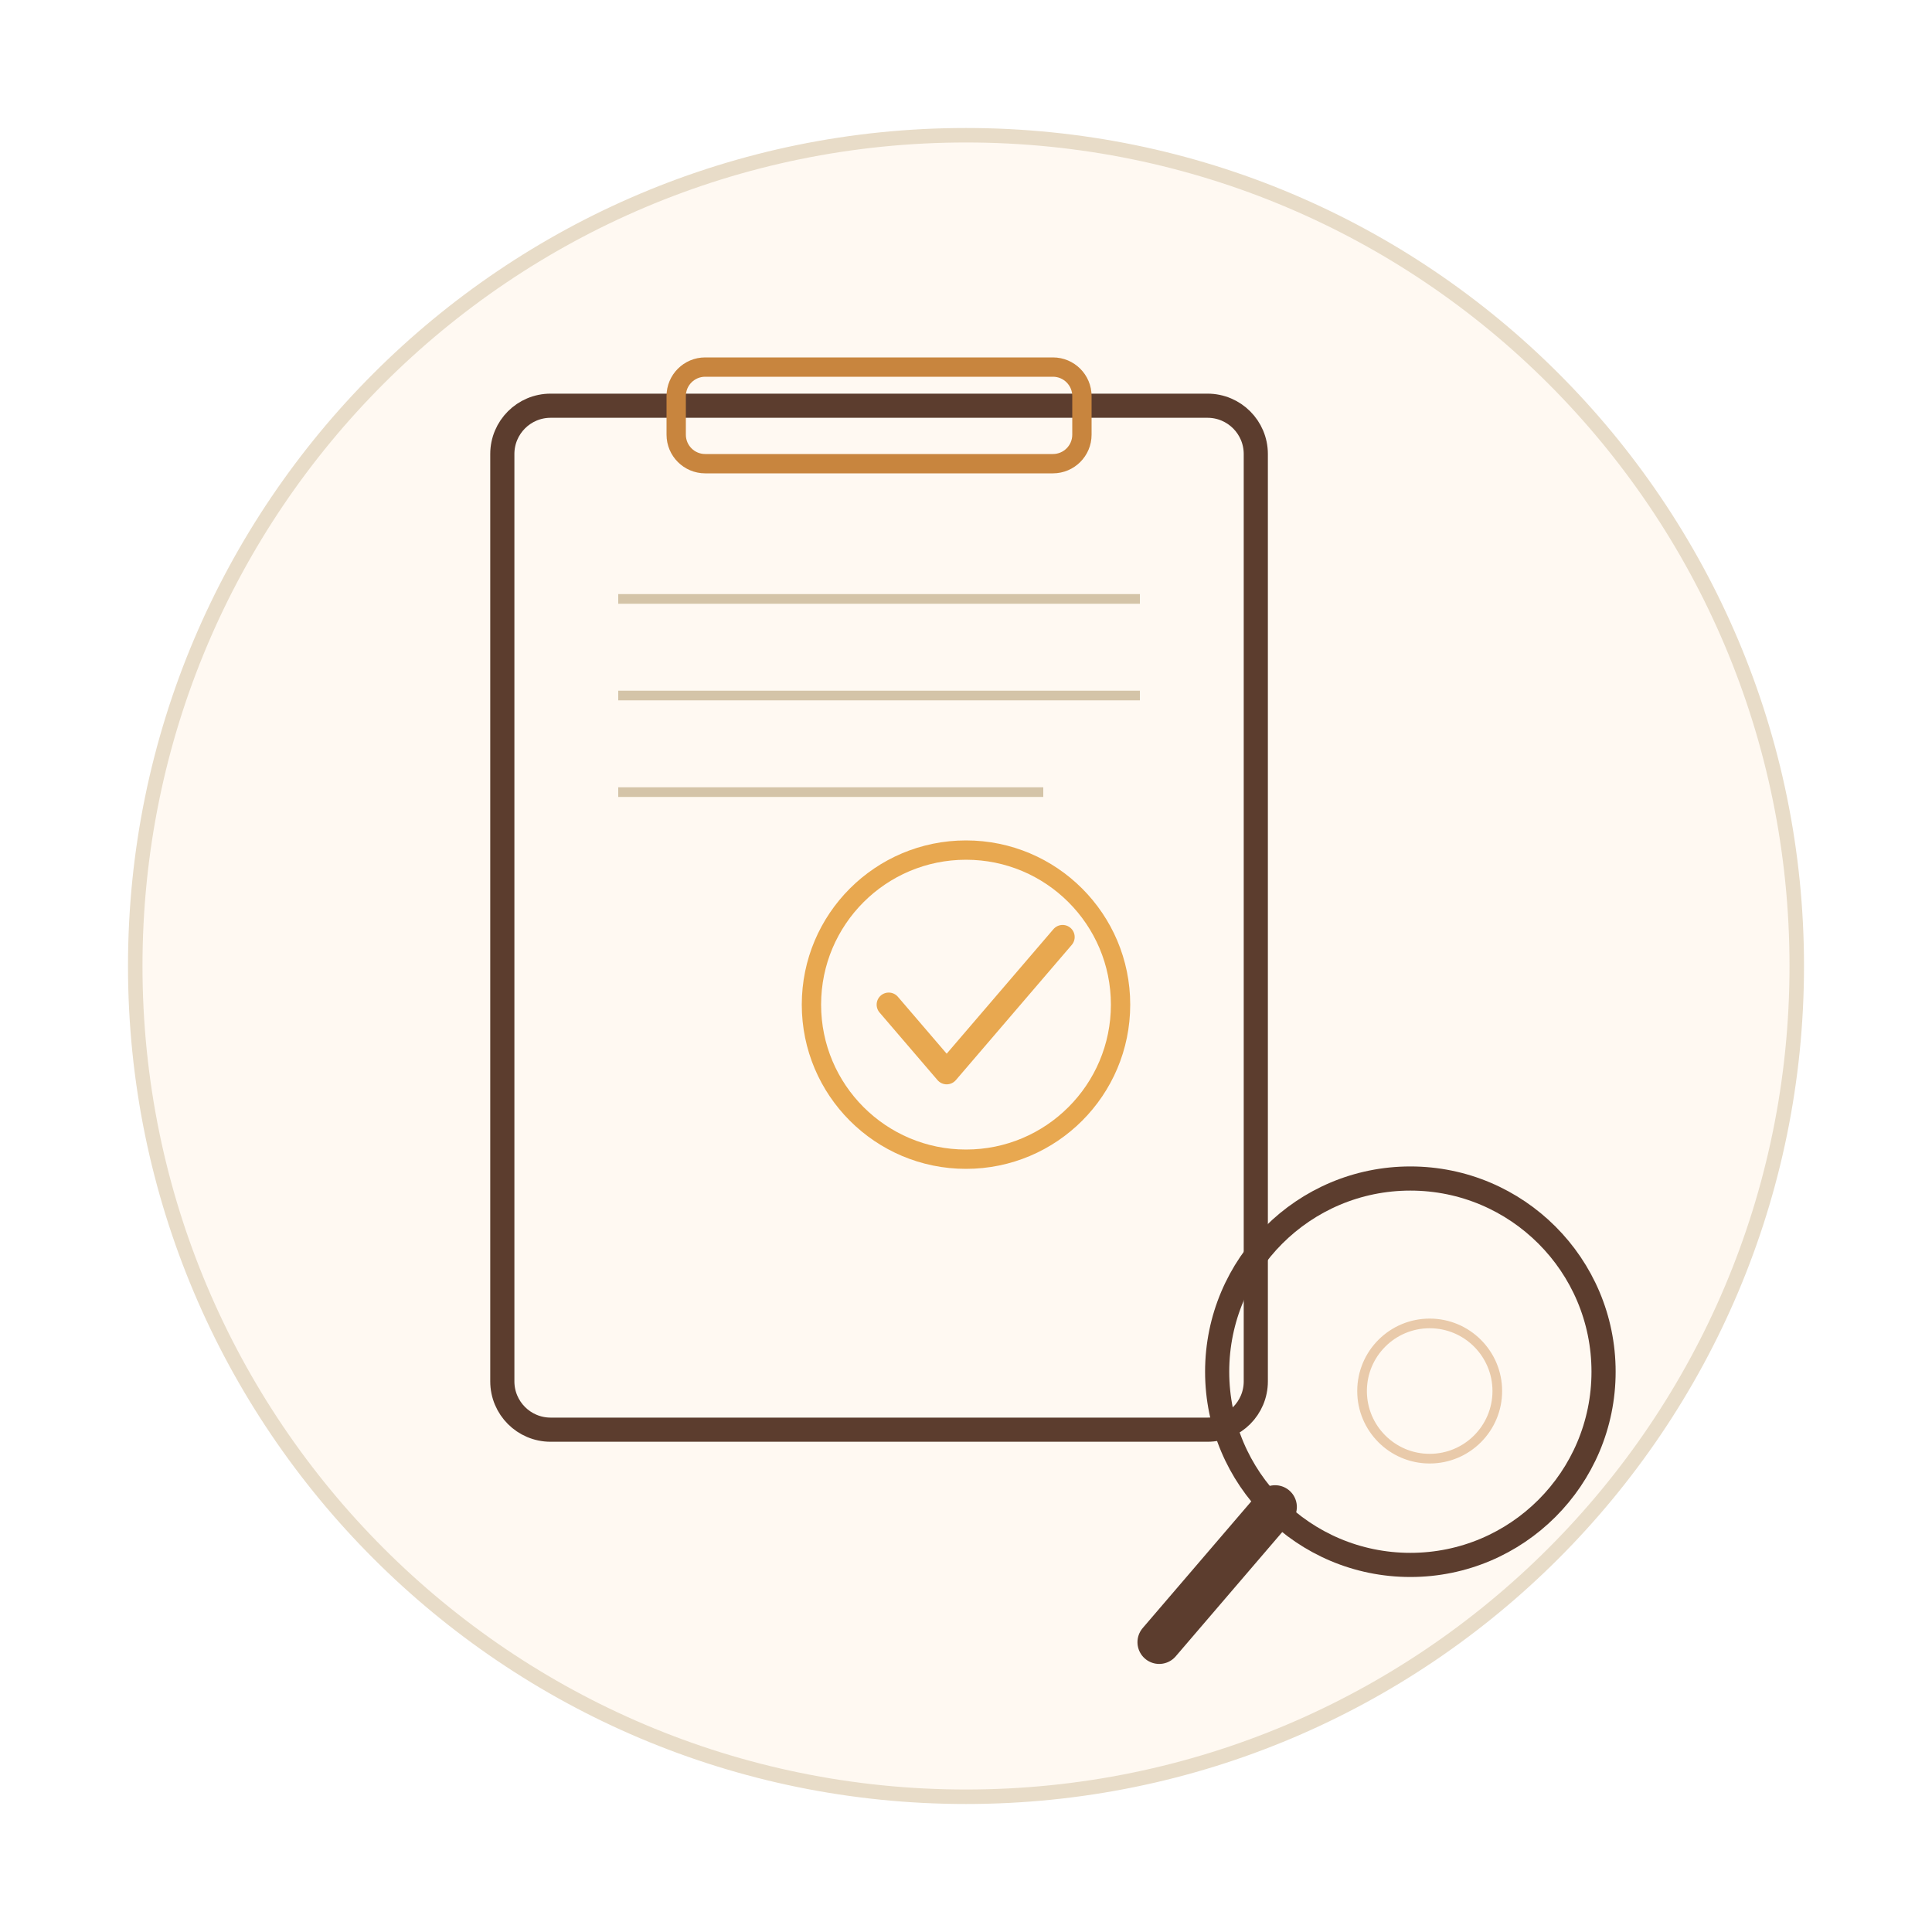
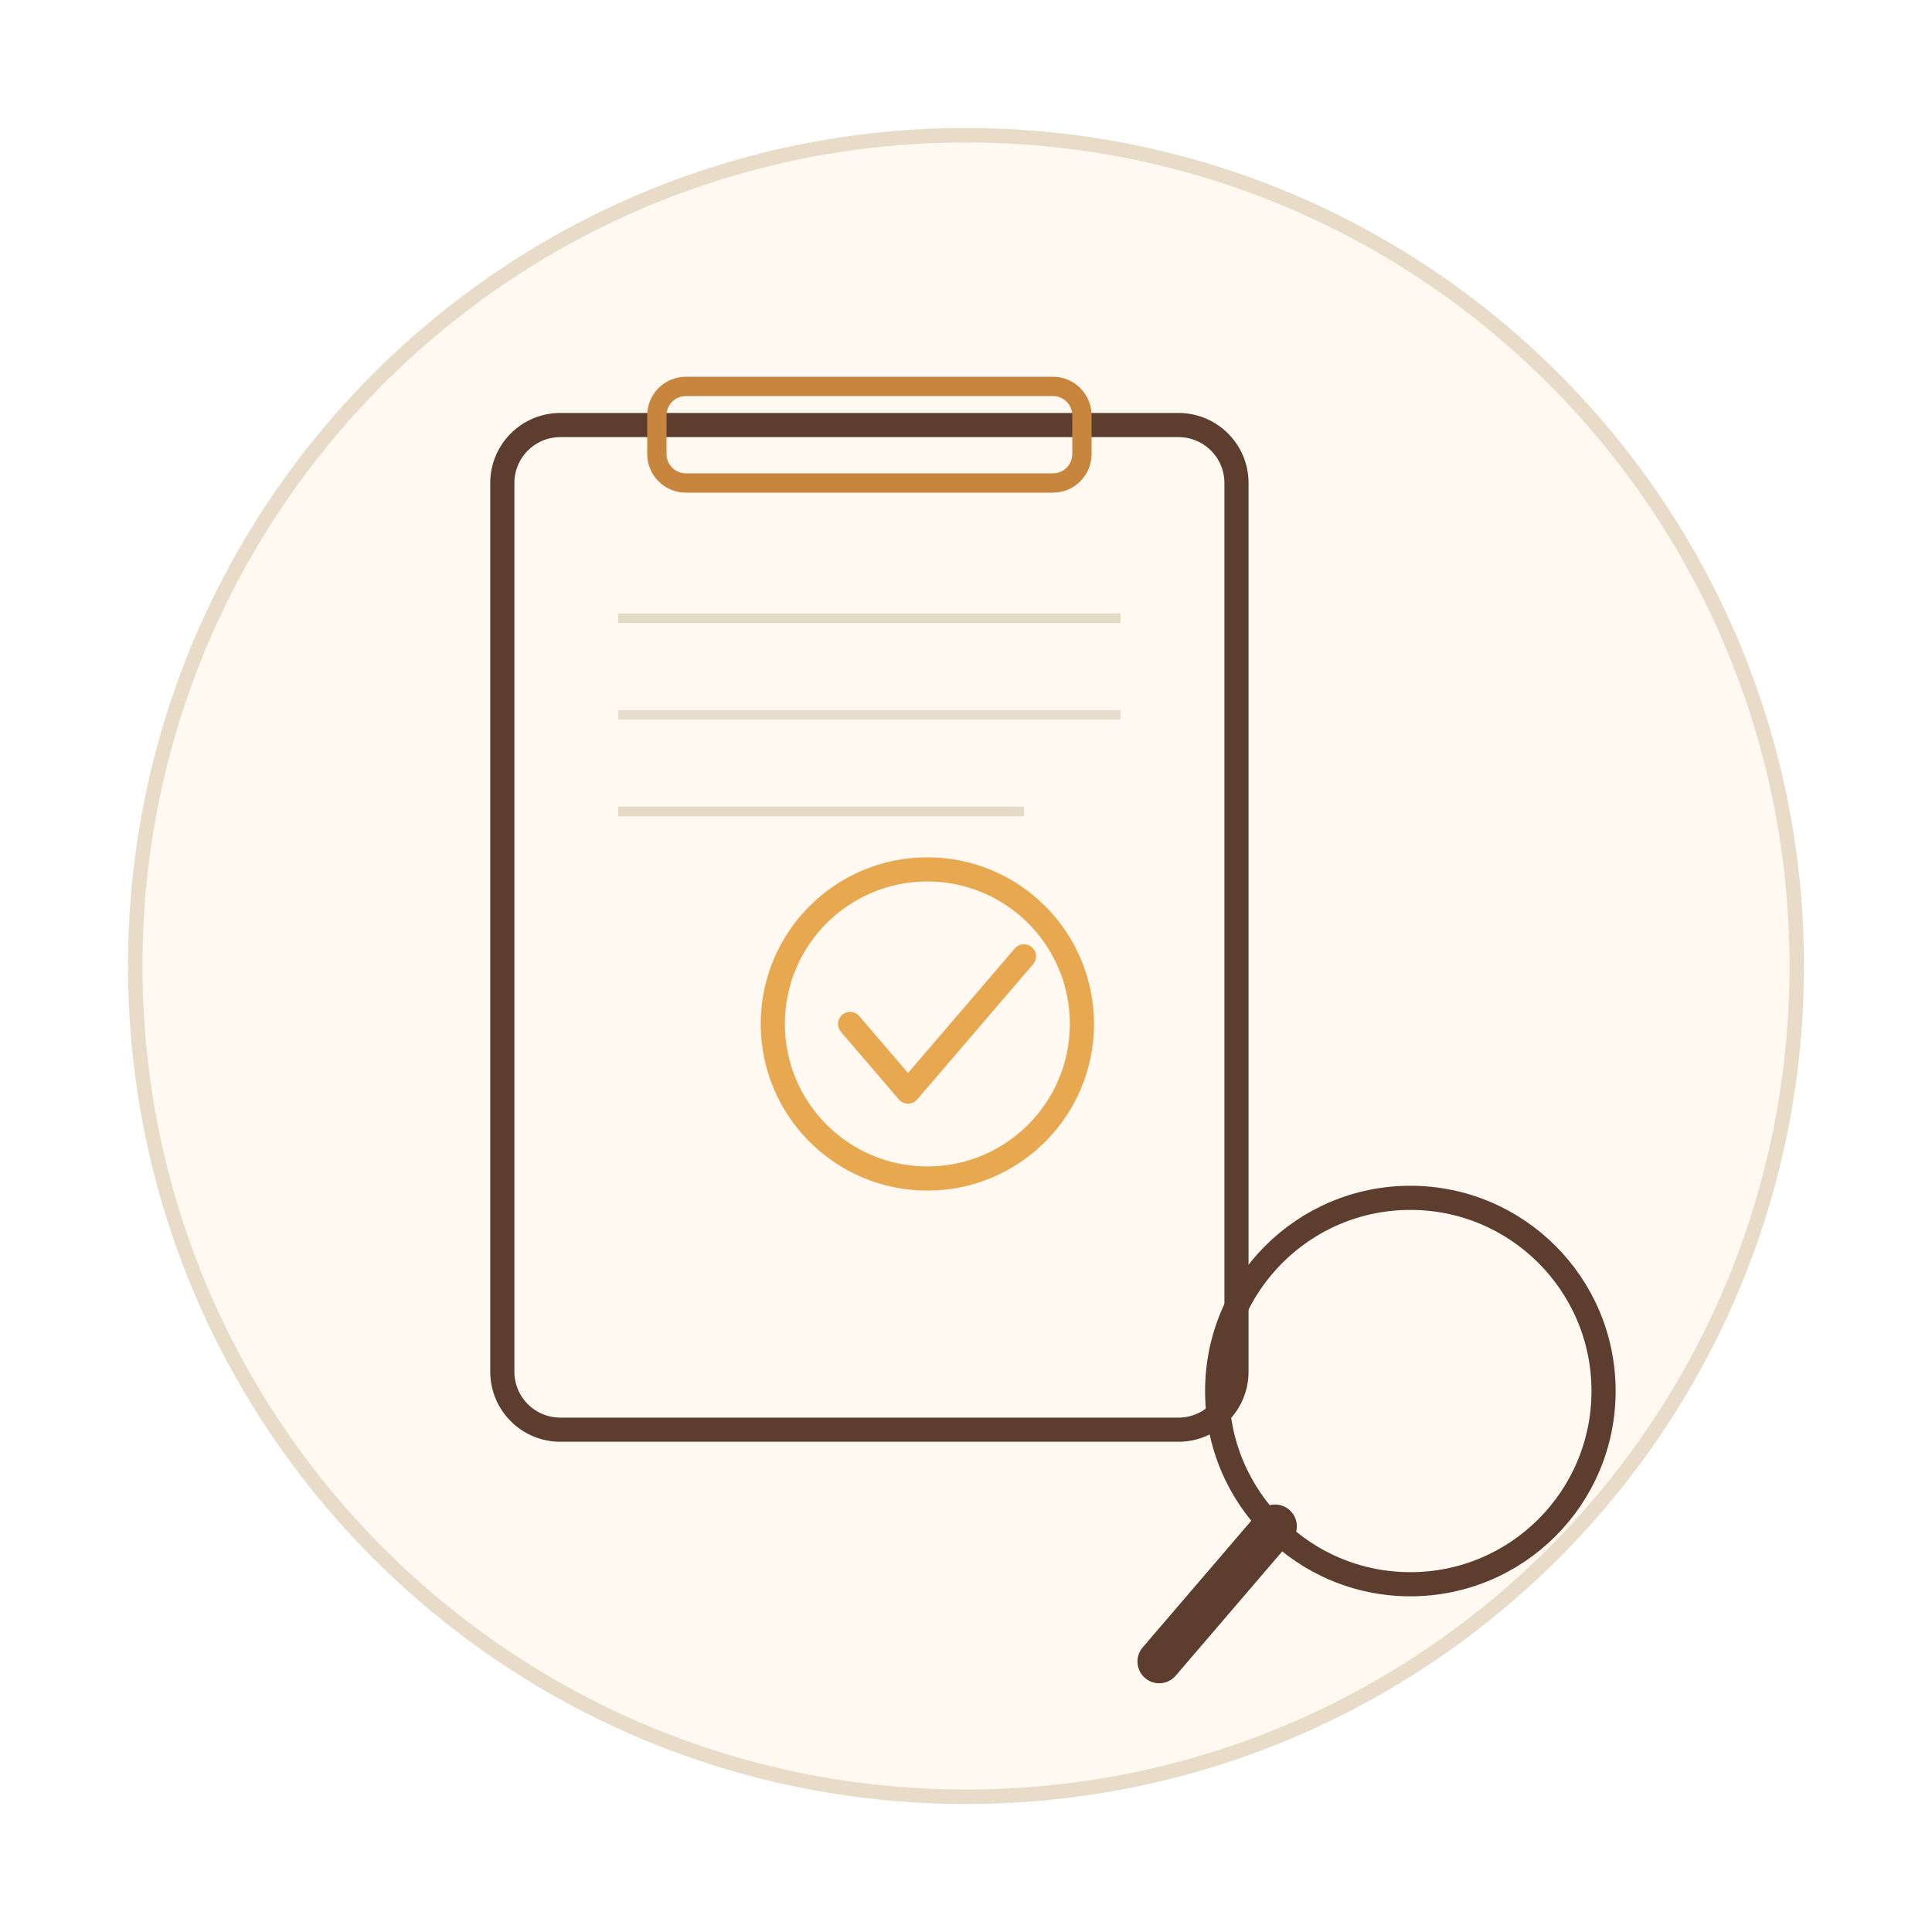
<svg xmlns="http://www.w3.org/2000/svg" width="200" height="200" viewBox="0 0 200 200">
  <circle cx="100" cy="100" r="86" fill="#FFF9F2" stroke="#E8DCC8" stroke-width="1.5" />
-   <rect x="52" y="42" width="78" height="106" rx="5" fill="none" stroke="#5C3D2E" stroke-width="2.5" />
-   <rect x="70" y="38" width="42" height="10" rx="3" fill="none" stroke="#C8853E" stroke-width="2" />
-   <line x1="64" y1="62" x2="118" y2="62" stroke="#D4C4A8" stroke-width="1" />
-   <line x1="64" y1="72" x2="118" y2="72" stroke="#D4C4A8" stroke-width="1" />
-   <line x1="64" y1="82" x2="108" y2="82" stroke="#D4C4A8" stroke-width="1" />
-   <circle cx="100" cy="104" r="16" fill="none" stroke="#E8A850" stroke-width="2" />
-   <path d="M92 104l6 7 12-14" fill="none" stroke="#E8A850" stroke-width="2.5" stroke-linecap="round" stroke-linejoin="round" />
-   <circle cx="146" cy="142" r="20" fill="none" stroke="#5C3D2E" stroke-width="2.5" />
-   <line x1="132" y1="156" x2="120" y2="170" stroke="#5C3D2E" stroke-width="4.5" stroke-linecap="round" />
-   <circle cx="148" cy="144" r="7" fill="none" stroke="#C8853E" stroke-width="1" opacity="0.4" />
+   <rect x="52" y="44" width="76" height="104" rx="6" fill="none" stroke="#5C3D2E" stroke-width="2.5" />
+   <rect x="68" y="40" width="44" height="10" rx="3" fill="none" stroke="#C8853E" stroke-width="2" />
+   <line x1="64" y1="64" x2="116" y2="64" stroke="#D4C4A8" stroke-width="1" opacity="0.6" />
+   <line x1="64" y1="74" x2="116" y2="74" stroke="#D4C4A8" stroke-width="1" opacity="0.5" />
+   <line x1="64" y1="84" x2="106" y2="84" stroke="#D4C4A8" stroke-width="1" opacity="0.6" />
+   <circle cx="96" cy="106" r="16" fill="none" stroke="#E8A850" stroke-width="2.5" />
+   <path d="M88 106l6 7 12-14" fill="none" stroke="#E8A850" stroke-width="2.5" stroke-linecap="round" stroke-linejoin="round" />
+   <circle cx="146" cy="144" r="20" fill="none" stroke="#5C3D2E" stroke-width="2.5" />
+   <line x1="132" y1="158" x2="120" y2="172" stroke="#5C3D2E" stroke-width="4.5" stroke-linecap="round" />
</svg>
